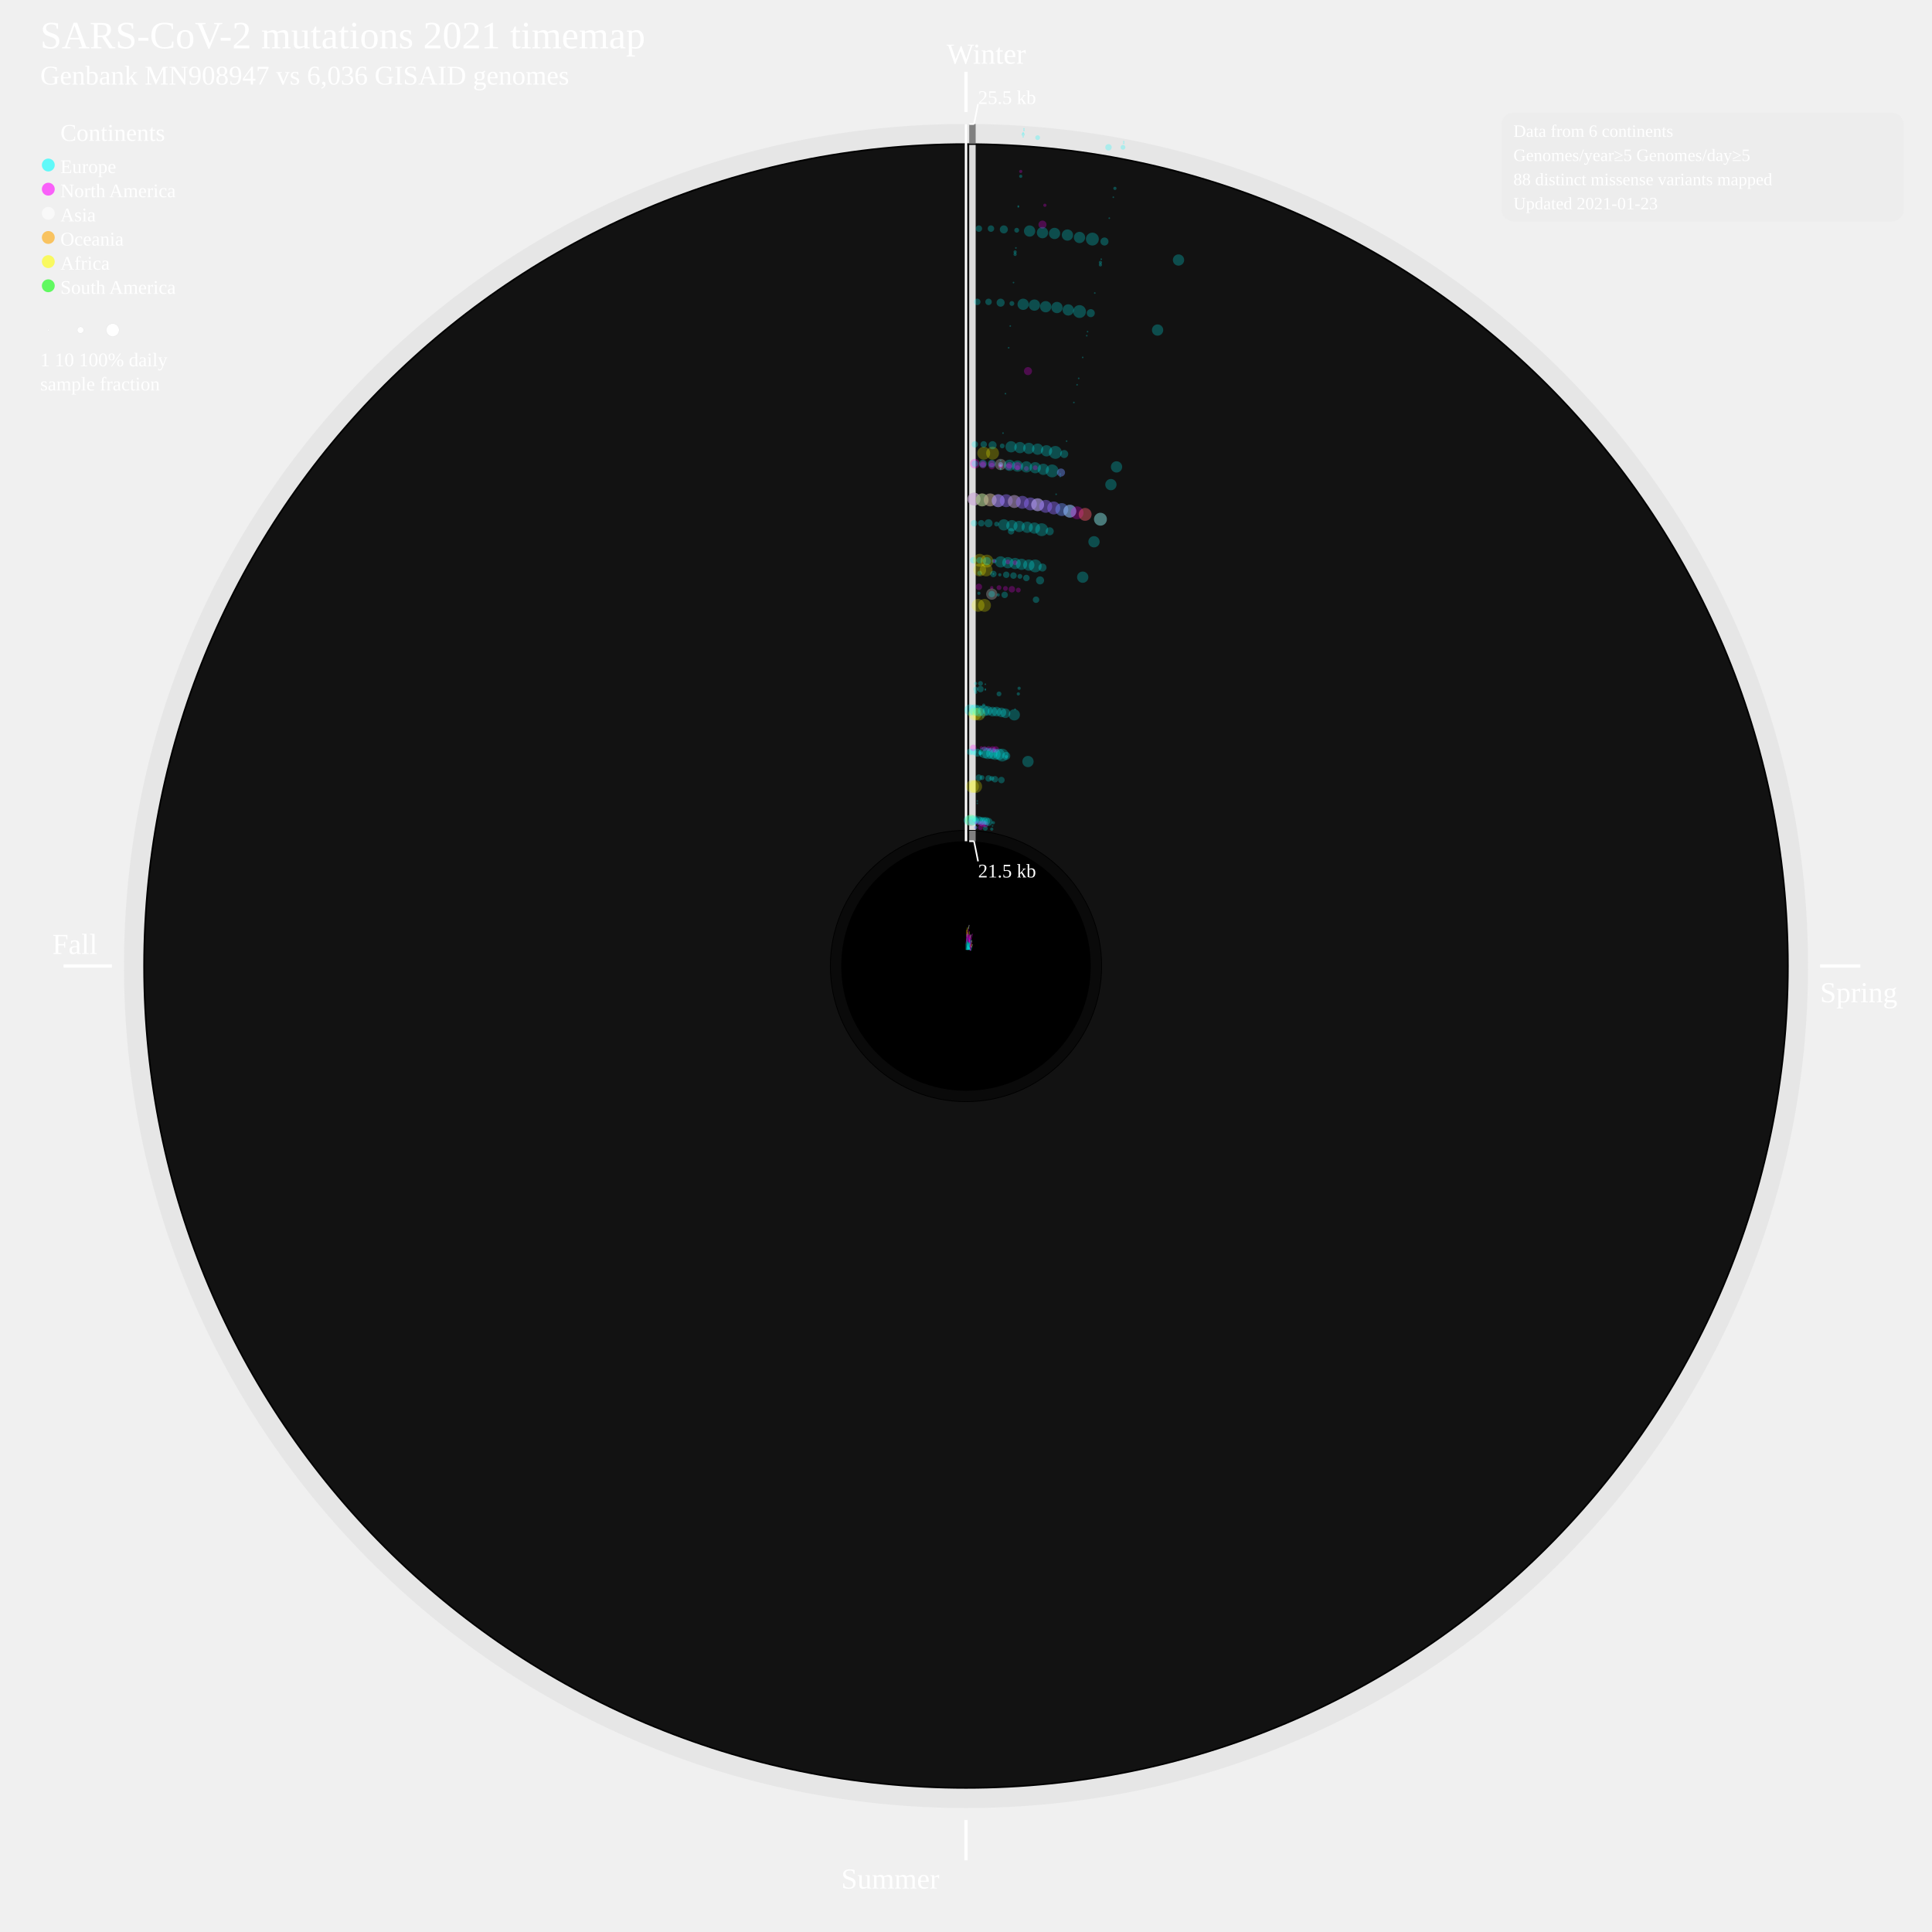
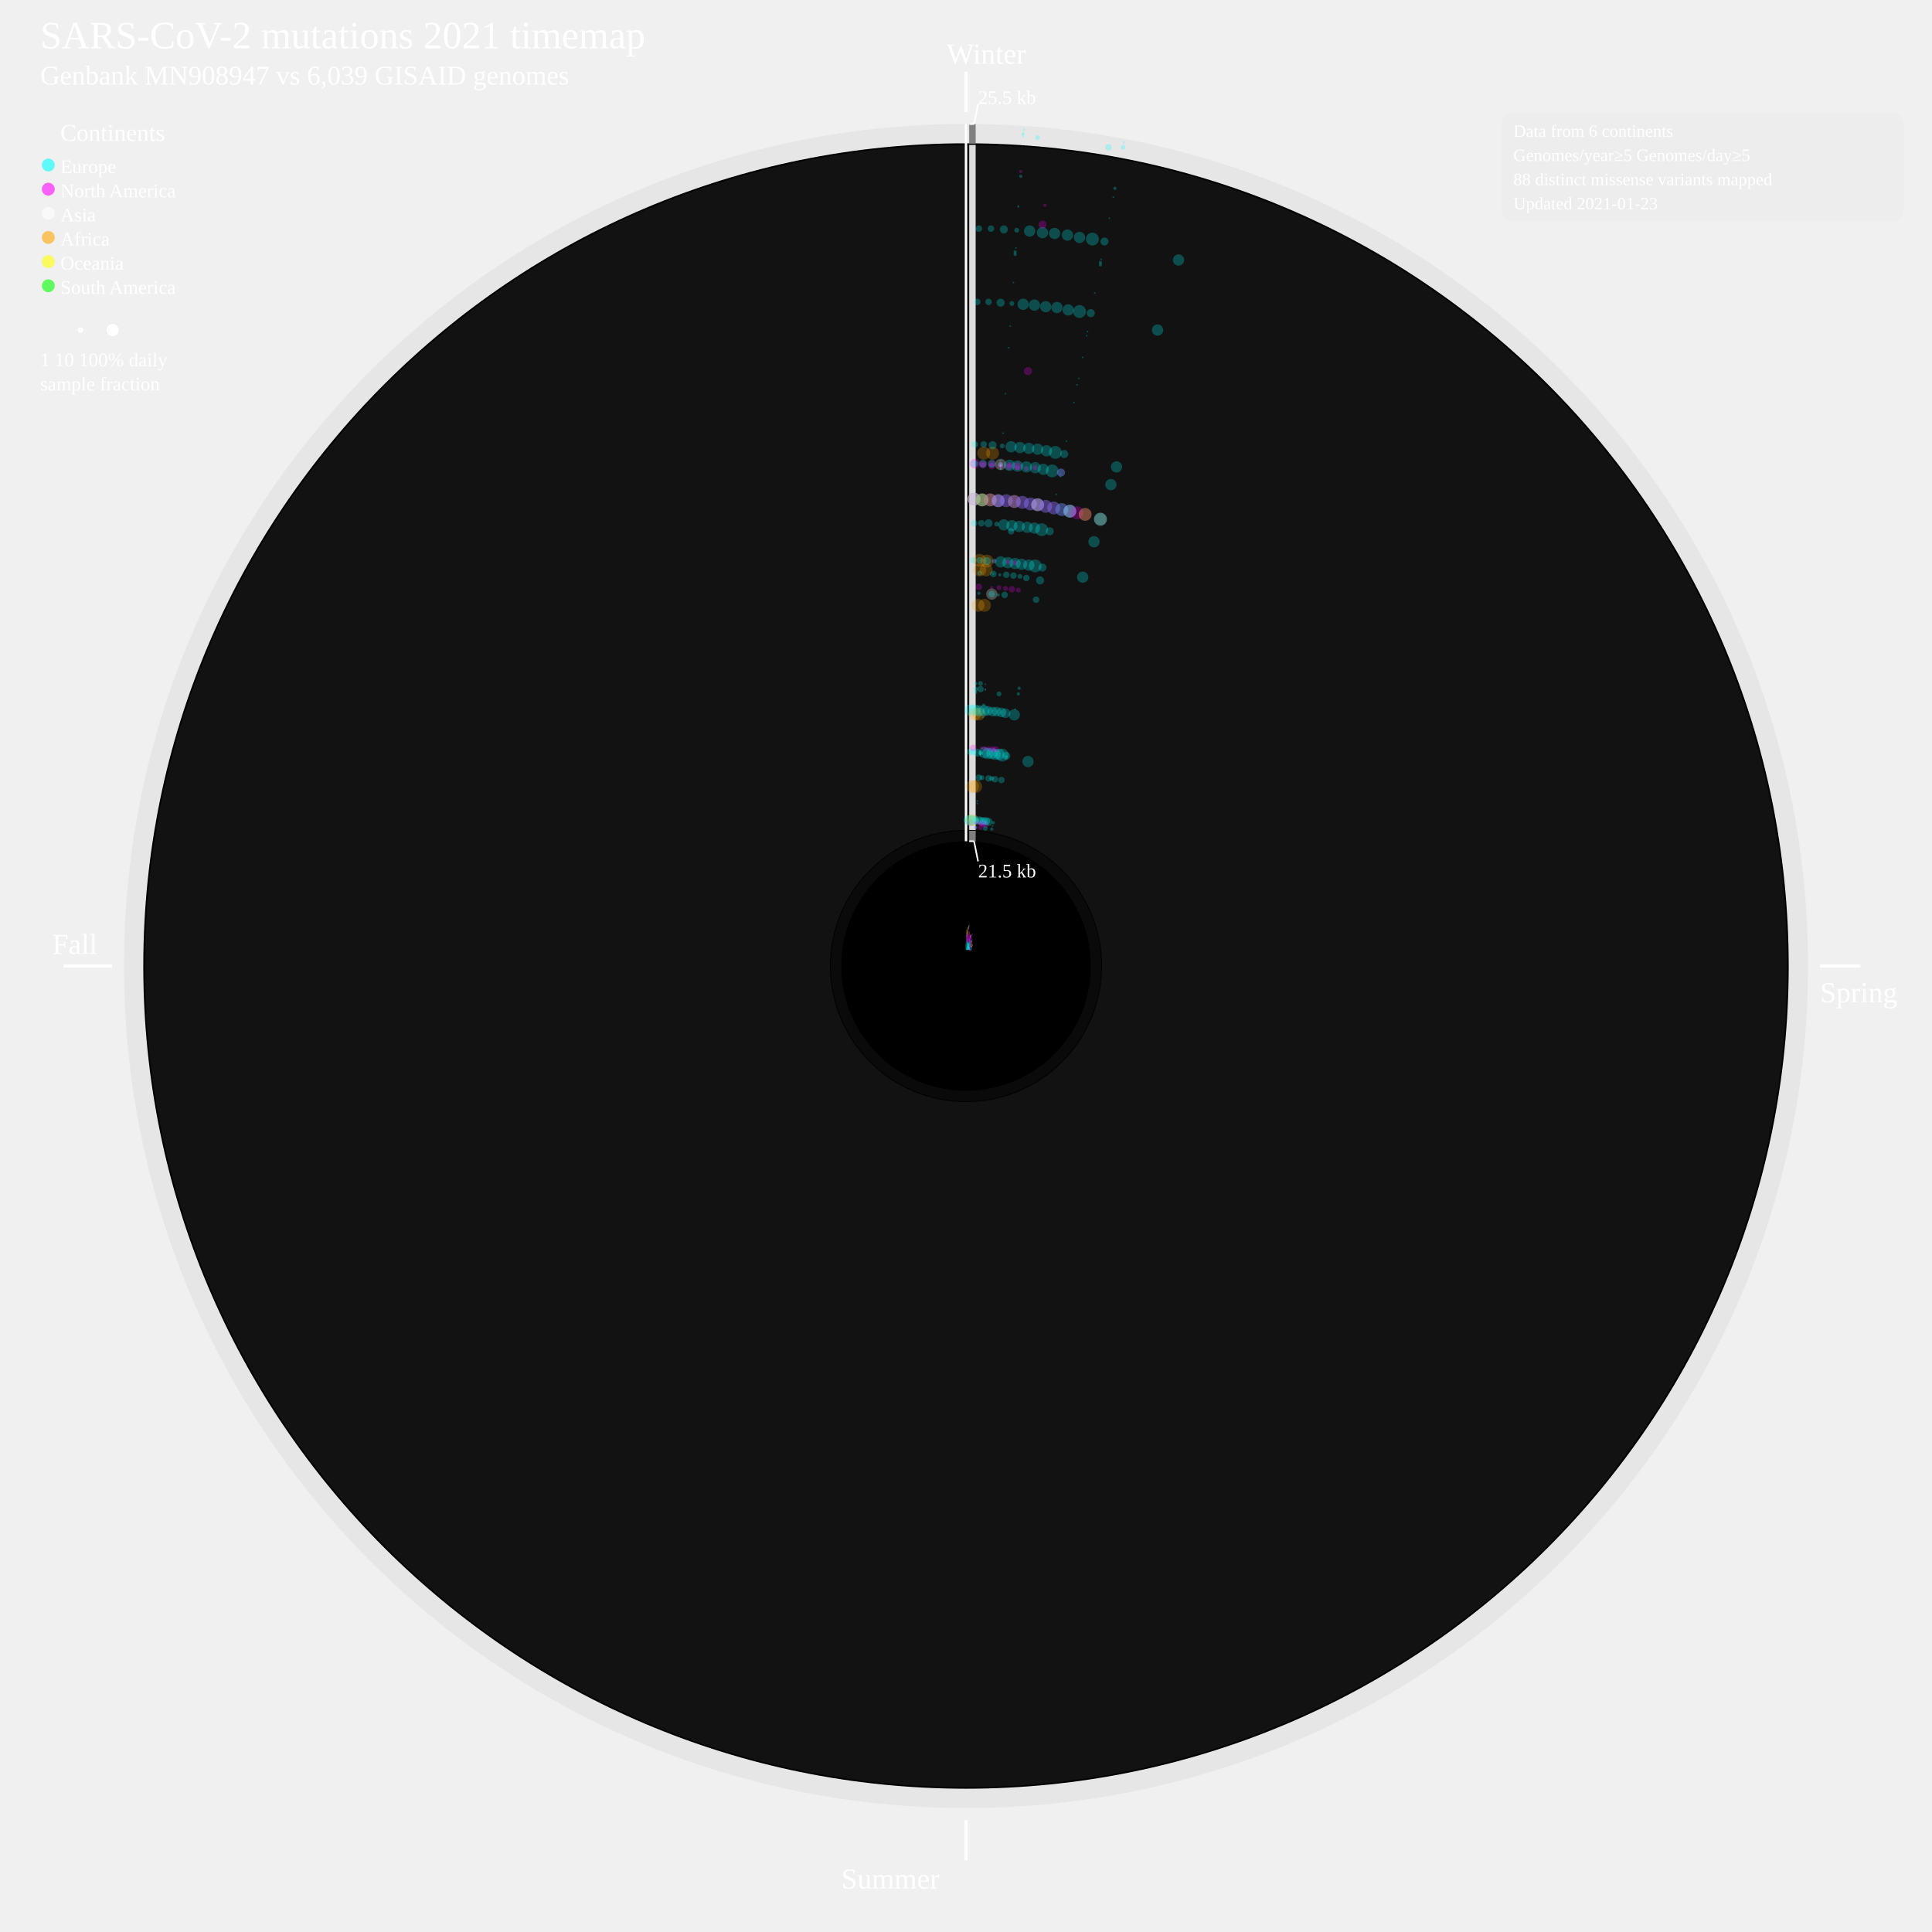
<svg xmlns="http://www.w3.org/2000/svg" width="2400" height="2400" style="background-color:black">
  <defs>
    <style type="text/css">
	.sb {
	stroke-width:0.8;
	stroke-opacity:50%;
	}
	.cv {
	stroke: none;
	fill-opacity:0.25;
	}
	</style>
  </defs>
  <circle cx="1200" cy="1200" r="1046" style="fill:grey;stroke:black;stroke-width:0;fill-opacity:0.085;" />
  <circle cx="1200" cy="1200" r="1022" style="fill:black;stroke:black;stroke-width:0;fill-opacity:1;" />
  <circle cx="1200" cy="1200" r="1020" style="fill:gainsboro;stroke:black;stroke-width:0;fill-opacity:0.085;" />
  <circle cx="1200" cy="1200" r="169" style="fill:black;stroke:black;stroke-width:0;fill-opacity:1;" />
  <circle cx="1200" cy="1200" r="168" style="fill:grey;stroke:black;stroke-width:0;fill-opacity:0.085;" />
  <circle cx="1200" cy="1200" r="155" style="fill:black;stroke:black;stroke-width:0;fill-opacity:1;" />
  <text font-size="4.0em" x="50" y="60" fill="white">SARS-CoV-2 mutations 2021 timemap</text>
-   <text font-size="2.8em" x="50" y="105" fill="white">Genbank MN908947 vs 6,036 GISAID genomes</text>
+   <text font-size="2.8em" x="50" y="105" fill="white">Genbank MN908947 vs 6,039 GISAID genomes</text>
  <line x1="1200" y1="89.131" x2="1200" y2="139.131" style="stroke:white;stroke-width:4" />
  <text font-size="3.0em" x="1176" y="79.131" fill="white">Winter</text>
  <line x1="2261" y1="1200" x2="2311" y2="1200" style="stroke:white;stroke-width:4" />
  <text font-size="3.0em" x="2261" y="1245" fill="white">Spring</text>
  <line x1="1200" y1="2261" x2="1200" y2="2311" style="stroke:white;stroke-width:4" />
  <text font-size="3.0em" x="1045" y="2346" fill="white">Summer</text>
  <line x1="139" y1="1200" x2="79" y2="1200" style="stroke:white;stroke-width:4" />
  <text font-size="3.0em" x="65" y="1185" fill="white">Fall</text>
  <g>
    <line x1="1208" y1="1045" x2="1208" y2="1032" style="stroke:grey;stroke-width:8" />
  </g>
  <g>
    <line x1="1208" y1="1031" x2="1208" y2="180" style="stroke:gainsboro;stroke-width:8" />
  </g>
  <g>
    <line x1="1208" y1="178" x2="1208" y2="154" style="stroke:grey;stroke-width:8" />
  </g>
  <line x1="1200" y1="154.131" x2="1200" y2="1045" style="stroke:white;stroke-width:3" />
  <line x1="1204" y1="154.131" x2="1210" y2="154.131" style="stroke:white;stroke-width:2" />
  <line x1="1210" y1="154.131" x2="1215" y2="129.131" style="stroke:white;stroke-width:2" />
  <line x1="1204" y1="1045" x2="1210" y2="1045" style="stroke:white;stroke-width:2" />
  <line x1="1210" y1="1045" x2="1215" y2="1070" style="stroke:white;stroke-width:2" />
  <text font-size="2.0em" x="1215" y="129.131" fill="white">25.5 kb</text>
  <text font-size="2.0em" x="1215" y="1090" fill="white">21.5 kb</text>
  <text font-size="2.5em" x="75" y="175" fill="white">Continents</text>
  <circle cx="60" cy="205" r="8" style="fill:cyan;stroke:black;stroke-width:0;fill-opacity:0.6;" />
  <text font-size="2.0em" x="75" y="215" fill="white">Europe</text>
  <circle cx="60" cy="235" r="8" style="fill:fuchsia;stroke:black;stroke-width:0;fill-opacity:0.6;" />
  <text font-size="2.0em" x="75" y="245" fill="white">North America</text>
  <circle cx="60" cy="265" r="8" style="fill:white;stroke:black;stroke-width:0;fill-opacity:0.6;" />
  <text font-size="2.0em" x="75" y="275" fill="white">Asia</text>
  <circle cx="60" cy="295" r="8" style="fill:orange;stroke:black;stroke-width:0;fill-opacity:0.6;" />
-   <text font-size="2.0em" x="75" y="305" fill="white">Oceania</text>
+   <text font-size="2.0em" x="75" y="305" fill="white">Africa</text>
  <circle cx="60" cy="325" r="8" style="fill:yellow;stroke:black;stroke-width:0;fill-opacity:0.6;" />
-   <text font-size="2.0em" x="75" y="335" fill="white">Africa</text>
+   <text font-size="2.0em" x="75" y="335" fill="white">Oceania</text>
  <circle cx="60" cy="355" r="8" style="fill:lime;stroke:black;stroke-width:0;fill-opacity:0.6;" />
  <text font-size="2.0em" x="75" y="365" fill="white">South America</text>
  <circle cx="60" cy="410" r="1" style="fill:white;stroke:lightgrey;stroke-width:0.2;" />
  <circle cx="100" cy="410" r="4" style="fill:white;stroke:lightgrey;stroke-width:0.2;" />
  <circle cx="140" cy="410" r="8" style="fill:white;stroke:lightgrey;stroke-width:0.2;" />
  <text font-size="2.0em" x="50" y="455" fill="white">1      10        100% daily</text>
  <text font-size="2.0em" x="50" y="485" fill="white">sample fraction</text>
  <g>
    <line x1="1200" y1="1180" x2="1200" y2="1172" style="stroke:cyan;" class="sb" />
  </g>
  <g>
    <line x1="1200" y1="1172" x2="1201" y2="1164" style="stroke:fuchsia;" class="sb" />
  </g>
  <g>
    <line x1="1201" y1="1164" x2="1201" y2="1160" style="stroke:white;" class="sb" />
  </g>
  <g>
-     <line x1="1201" y1="1160" x2="1201" y2="1155" style="stroke:orange;" class="sb" />
+     <line x1="1201" y1="1160" x2="1201" y2="1155" style="stroke:yellow;" class="sb" />
  </g>
  <g>
    <circle cx="1203" cy="1019" r="6" style="fill:cyan;" class="cv" />
  </g>
  <g>
    <circle cx="1205" cy="934" r="4" style="fill:cyan;" class="cv" />
  </g>
  <g>
    <circle cx="1205" cy="882" r="7" style="fill:cyan;" class="cv" />
  </g>
  <g>
    <circle cx="1209" cy="696" r="4" style="fill:cyan;" class="cv" />
  </g>
  <g>
    <circle cx="1210" cy="650" r="4" style="fill:cyan;" class="cv" />
  </g>
  <g>
-     <circle cx="1210" cy="620" r="8" style="fill:orange;" class="cv" />
+     <circle cx="1210" cy="620" r="8" style="fill:yellow;" class="cv" />
  </g>
  <g>
    <circle cx="1210" cy="620" r="8" style="fill:cyan;" class="cv" />
  </g>
  <g>
    <circle cx="1210" cy="620" r="8" style="fill:fuchsia;" class="cv" />
  </g>
  <g>
    <circle cx="1210" cy="620" r="8" style="fill:white;" class="cv" />
  </g>
  <g>
    <circle cx="1211" cy="576" r="6" style="fill:fuchsia;" class="cv" />
  </g>
  <g>
    <circle cx="1211" cy="576" r="4" style="fill:cyan;" class="cv" />
  </g>
  <g>
    <circle cx="1211" cy="552" r="4" style="fill:cyan;" class="cv" />
  </g>
  <g>
    <circle cx="1214" cy="375" r="4" style="fill:cyan;" class="cv" />
  </g>
  <g>
    <circle cx="1216" cy="284" r="4" style="fill:cyan;" class="cv" />
  </g>
  <g>
    <line x1="1201" y1="1180" x2="1201" y2="1169" style="stroke:cyan;" class="sb" />
  </g>
  <g>
    <line x1="1201" y1="1169" x2="1201" y2="1160" style="stroke:fuchsia;" class="sb" />
  </g>
  <g>
-     <line x1="1201" y1="1160" x2="1201" y2="1157" style="stroke:orange;" class="sb" />
-   </g>
-   <g>
-     <line x1="1201" y1="1157" x2="1202" y2="1152" style="stroke:yellow;" class="sb" />
+     <line x1="1201" y1="1160" x2="1202" y2="1155" style="stroke:orange;" class="sb" />
+   </g>
+   <g>
+     <line x1="1202" y1="1155" x2="1202" y2="1152" style="stroke:yellow;" class="sb" />
  </g>
  <g>
    <circle cx="1206" cy="1022" r="4" style="fill:fuchsia;" class="cv" />
  </g>
  <g>
-     <circle cx="1206" cy="1019" r="7" style="fill:yellow;" class="cv" />
+     <circle cx="1206" cy="1019" r="7" style="fill:orange;" class="cv" />
  </g>
  <g>
    <circle cx="1206" cy="1019" r="7" style="fill:cyan;" class="cv" />
  </g>
  <g>
-     <circle cx="1208" cy="977" r="8" style="fill:yellow;" class="cv" />
+     <circle cx="1208" cy="977" r="8" style="fill:orange;" class="cv" />
  </g>
  <g>
    <circle cx="1209" cy="934" r="4" style="fill:cyan;" class="cv" />
  </g>
  <g>
    <circle cx="1209" cy="929" r="4" style="fill:fuchsia;" class="cv" />
  </g>
  <g>
-     <circle cx="1211" cy="887" r="8" style="fill:yellow;" class="cv" />
+     <circle cx="1211" cy="887" r="8" style="fill:orange;" class="cv" />
  </g>
  <g>
    <circle cx="1211" cy="882" r="7" style="fill:cyan;" class="cv" />
  </g>
  <g>
    <circle cx="1212" cy="860" r="2" style="fill:cyan;" class="cv" />
  </g>
  <g>
    <circle cx="1212" cy="856" r="3" style="fill:cyan;" class="cv" />
  </g>
  <g>
    <circle cx="1212" cy="849" r="2" style="fill:cyan;" class="cv" />
  </g>
  <g>
-     <circle cx="1215" cy="752" r="8" style="fill:yellow;" class="cv" />
+     <circle cx="1215" cy="752" r="8" style="fill:orange;" class="cv" />
  </g>
  <g>
    <circle cx="1216" cy="737" r="2" style="fill:cyan;" class="cv" />
  </g>
  <g>
    <circle cx="1216" cy="729" r="4" style="fill:fuchsia;" class="cv" />
  </g>
  <g>
    <circle cx="1217" cy="712" r="3" style="fill:cyan;" class="cv" />
  </g>
  <g>
-     <circle cx="1217" cy="708" r="8" style="fill:yellow;" class="cv" />
-   </g>
-   <g>
-     <circle cx="1217" cy="696" r="8" style="fill:yellow;" class="cv" />
+     <circle cx="1217" cy="708" r="8" style="fill:orange;" class="cv" />
+   </g>
+   <g>
+     <circle cx="1217" cy="696" r="8" style="fill:orange;" class="cv" />
  </g>
  <g>
    <circle cx="1217" cy="696" r="4" style="fill:cyan;" class="cv" />
  </g>
  <g>
    <circle cx="1219" cy="650" r="4" style="fill:cyan;" class="cv" />
  </g>
  <g>
    <circle cx="1220" cy="621" r="8" style="fill:fuchsia;" class="cv" />
  </g>
  <g>
+     <circle cx="1220" cy="621" r="8" style="fill:orange;" class="cv" />
+   </g>
+   <g>
    <circle cx="1220" cy="621" r="8" style="fill:yellow;" class="cv" />
  </g>
  <g>
-     <circle cx="1220" cy="621" r="8" style="fill:orange;" class="cv" />
-   </g>
-   <g>
    <circle cx="1220" cy="621" r="8" style="fill:cyan;" class="cv" />
  </g>
  <g>
    <circle cx="1221" cy="578" r="4" style="fill:fuchsia;" class="cv" />
  </g>
  <g>
    <circle cx="1221" cy="576" r="5" style="fill:cyan;" class="cv" />
  </g>
  <g>
    <circle cx="1221" cy="576" r="4" style="fill:fuchsia;" class="cv" />
  </g>
  <g>
-     <circle cx="1222" cy="563" r="8" style="fill:yellow;" class="cv" />
+     <circle cx="1222" cy="563" r="8" style="fill:orange;" class="cv" />
  </g>
  <g>
    <circle cx="1222" cy="552" r="4" style="fill:cyan;" class="cv" />
  </g>
  <g>
    <circle cx="1228" cy="375" r="4" style="fill:cyan;" class="cv" />
  </g>
  <g>
    <circle cx="1231" cy="284" r="4" style="fill:cyan;" class="cv" />
  </g>
  <g>
    <line x1="1201" y1="1180" x2="1202" y2="1170" style="stroke:cyan;" class="sb" />
  </g>
  <g>
    <line x1="1202" y1="1170" x2="1202" y2="1162" style="stroke:fuchsia;" class="sb" />
  </g>
  <g>
-     <line x1="1202" y1="1162" x2="1202" y2="1158" style="stroke:yellow;" class="sb" />
+     <line x1="1202" y1="1162" x2="1202" y2="1158" style="stroke:orange;" class="sb" />
+   </g>
+   <g>
+     <circle cx="1209" cy="1019" r="7" style="fill:orange;" class="cv" />
  </g>
  <g>
    <circle cx="1209" cy="1019" r="6" style="fill:cyan;" class="cv" />
  </g>
  <g>
-     <circle cx="1212" cy="977" r="8" style="fill:yellow;" class="cv" />
+     <circle cx="1212" cy="977" r="8" style="fill:orange;" class="cv" />
  </g>
  <g>
    <circle cx="1214" cy="935" r="5" style="fill:cyan;" class="cv" />
  </g>
  <g>
-     <circle cx="1216" cy="887" r="8" style="fill:yellow;" class="cv" />
+     <circle cx="1216" cy="887" r="8" style="fill:orange;" class="cv" />
  </g>
  <g>
    <circle cx="1216" cy="883" r="7" style="fill:cyan;" class="cv" />
  </g>
  <g>
    <circle cx="1218" cy="856" r="4" style="fill:cyan;" class="cv" />
  </g>
  <g>
    <circle cx="1218" cy="849" r="3" style="fill:cyan;" class="cv" />
  </g>
  <g>
-     <circle cx="1223" cy="752" r="8" style="fill:yellow;" class="cv" />
-   </g>
-   <g>
-     <circle cx="1225" cy="708" r="8" style="fill:yellow;" class="cv" />
-   </g>
-   <g>
-     <circle cx="1226" cy="697" r="8" style="fill:yellow;" class="cv" />
+     <circle cx="1223" cy="752" r="8" style="fill:orange;" class="cv" />
+   </g>
+   <g>
+     <circle cx="1225" cy="708" r="8" style="fill:orange;" class="cv" />
+   </g>
+   <g>
+     <circle cx="1226" cy="697" r="8" style="fill:orange;" class="cv" />
  </g>
  <g>
    <circle cx="1226" cy="697" r="5" style="fill:cyan;" class="cv" />
  </g>
  <g>
    <circle cx="1228" cy="650" r="5" style="fill:cyan;" class="cv" />
  </g>
  <g>
    <circle cx="1230" cy="621" r="8" style="fill:cyan;" class="cv" />
  </g>
  <g>
    <circle cx="1230" cy="621" r="8" style="fill:fuchsia;" class="cv" />
  </g>
  <g>
-     <circle cx="1230" cy="621" r="8" style="fill:yellow;" class="cv" />
+     <circle cx="1230" cy="621" r="8" style="fill:orange;" class="cv" />
  </g>
  <g>
    <circle cx="1232" cy="579" r="4" style="fill:fuchsia;" class="cv" />
  </g>
  <g>
    <circle cx="1232" cy="576" r="5" style="fill:cyan;" class="cv" />
  </g>
  <g>
    <circle cx="1232" cy="576" r="4" style="fill:fuchsia;" class="cv" />
  </g>
  <g>
-     <circle cx="1233" cy="563" r="8" style="fill:yellow;" class="cv" />
+     <circle cx="1233" cy="563" r="8" style="fill:orange;" class="cv" />
  </g>
  <g>
    <circle cx="1233" cy="553" r="5" style="fill:cyan;" class="cv" />
  </g>
  <g>
    <circle cx="1243" cy="376" r="5" style="fill:cyan;" class="cv" />
  </g>
  <g>
    <circle cx="1247" cy="285" r="5" style="fill:cyan;" class="cv" />
  </g>
  <g>
    <line x1="1201" y1="1180" x2="1202" y2="1165" style="stroke:cyan;" class="sb" />
  </g>
  <g>
    <line x1="1202" y1="1165" x2="1203" y2="1154" style="stroke:fuchsia;" class="sb" />
  </g>
  <g>
    <line x1="1203" y1="1154" x2="1204" y2="1149" style="stroke:white;" class="sb" />
  </g>
  <g>
    <circle cx="1212" cy="1028" r="2" style="fill:fuchsia;" class="cv" />
  </g>
  <g>
    <circle cx="1212" cy="1028" r="2" style="fill:cyan;" class="cv" />
  </g>
  <g>
    <circle cx="1212" cy="1028" r="0" style="fill:cyan;" class="cv" />
  </g>
  <g>
    <circle cx="1212" cy="1023" r="1" style="fill:cyan;" class="cv" />
  </g>
  <g>
    <circle cx="1212" cy="1022" r="2" style="fill:fuchsia;" class="cv" />
  </g>
  <g>
    <circle cx="1212" cy="1019" r="4" style="fill:cyan;" class="cv" />
  </g>
  <g>
    <circle cx="1213" cy="1018" r="0" style="fill:cyan;" class="cv" />
  </g>
  <g>
    <circle cx="1213" cy="1018" r="0" style="fill:cyan;" class="cv" />
  </g>
  <g>
    <circle cx="1213" cy="1014" r="1" style="fill:cyan;" class="cv" />
  </g>
  <g>
    <circle cx="1214" cy="998" r="1" style="fill:cyan;" class="cv" />
  </g>
  <g>
    <circle cx="1214" cy="995" r="1" style="fill:cyan;" class="cv" />
  </g>
  <g>
    <circle cx="1214" cy="992" r="0" style="fill:cyan;" class="cv" />
  </g>
  <g>
    <circle cx="1216" cy="968" r="0" style="fill:cyan;" class="cv" />
  </g>
  <g>
    <circle cx="1216" cy="966" r="4" style="fill:cyan;" class="cv" />
  </g>
  <g>
    <circle cx="1218" cy="939" r="1" style="fill:cyan;" class="cv" />
  </g>
  <g>
    <circle cx="1218" cy="936" r="2" style="fill:cyan;" class="cv" />
  </g>
  <g>
    <circle cx="1218" cy="935" r="3" style="fill:cyan;" class="cv" />
  </g>
  <g>
    <circle cx="1219" cy="929" r="2" style="fill:fuchsia;" class="cv" />
  </g>
  <g>
    <circle cx="1220" cy="914" r="0" style="fill:cyan;" class="cv" />
  </g>
  <g>
    <circle cx="1221" cy="891" r="1" style="fill:cyan;" class="cv" />
  </g>
  <g>
    <circle cx="1222" cy="883" r="7" style="fill:cyan;" class="cv" />
  </g>
  <g>
    <circle cx="1222" cy="876" r="2" style="fill:cyan;" class="cv" />
  </g>
  <g>
    <circle cx="1224" cy="857" r="1" style="fill:cyan;" class="cv" />
  </g>
  <g>
    <circle cx="1224" cy="856" r="1" style="fill:cyan;" class="cv" />
  </g>
  <g>
    <circle cx="1224" cy="850" r="1" style="fill:cyan;" class="cv" />
  </g>
  <g>
    <circle cx="1232" cy="738" r="7" style="fill:white;" class="cv" />
  </g>
  <g>
    <circle cx="1232" cy="738" r="4" style="fill:cyan;" class="cv" />
  </g>
  <g>
    <circle cx="1232" cy="737" r="0" style="fill:cyan;" class="cv" />
  </g>
  <g>
    <circle cx="1232" cy="730" r="2" style="fill:fuchsia;" class="cv" />
  </g>
  <g>
    <circle cx="1232" cy="730" r="0" style="fill:cyan;" class="cv" />
  </g>
  <g>
    <circle cx="1234" cy="713" r="4" style="fill:cyan;" class="cv" />
  </g>
  <g>
    <circle cx="1234" cy="713" r="1" style="fill:cyan;" class="cv" />
  </g>
  <g>
    <circle cx="1235" cy="697" r="3" style="fill:cyan;" class="cv" />
  </g>
  <g>
    <circle cx="1235" cy="697" r="2" style="fill:fuchsia;" class="cv" />
  </g>
  <g>
    <circle cx="1237" cy="671" r="0" style="fill:cyan;" class="cv" />
  </g>
  <g>
    <circle cx="1237" cy="666" r="0" style="fill:cyan;" class="cv" />
  </g>
  <g>
    <circle cx="1238" cy="651" r="3" style="fill:cyan;" class="cv" />
  </g>
  <g>
    <circle cx="1240" cy="622" r="8" style="fill:white;" class="cv" />
  </g>
  <g>
    <circle cx="1240" cy="622" r="8" style="fill:cyan;" class="cv" />
  </g>
  <g>
    <circle cx="1240" cy="622" r="8" style="fill:fuchsia;" class="cv" />
  </g>
  <g>
    <circle cx="1240" cy="617" r="0" style="fill:cyan;" class="cv" />
  </g>
  <g>
    <circle cx="1240" cy="614" r="0" style="fill:cyan;" class="cv" />
  </g>
  <g>
    <circle cx="1242" cy="595" r="0" style="fill:cyan;" class="cv" />
  </g>
  <g>
    <circle cx="1243" cy="583" r="1" style="fill:cyan;" class="cv" />
  </g>
  <g>
    <circle cx="1243" cy="582" r="1" style="fill:cyan;" class="cv" />
  </g>
  <g>
    <circle cx="1243" cy="579" r="3" style="fill:fuchsia;" class="cv" />
  </g>
  <g>
    <circle cx="1243" cy="579" r="1" style="fill:cyan;" class="cv" />
  </g>
  <g>
    <circle cx="1243" cy="579" r="2" style="fill:fuchsia;" class="cv" />
  </g>
  <g>
    <circle cx="1243" cy="578" r="1" style="fill:cyan;" class="cv" />
  </g>
  <g>
    <circle cx="1243" cy="577" r="3" style="fill:fuchsia;" class="cv" />
  </g>
  <g>
    <circle cx="1243" cy="577" r="3" style="fill:cyan;" class="cv" />
  </g>
  <g>
    <circle cx="1243" cy="577" r="7" style="fill:white;" class="cv" />
  </g>
  <g>
    <circle cx="1243" cy="572" r="1" style="fill:cyan;" class="cv" />
  </g>
  <g>
    <circle cx="1245" cy="554" r="3" style="fill:cyan;" class="cv" />
  </g>
  <g>
    <circle cx="1246" cy="538" r="1" style="fill:cyan;" class="cv" />
  </g>
  <g>
    <circle cx="1249" cy="489" r="1" style="fill:cyan;" class="cv" />
  </g>
  <g>
    <circle cx="1251" cy="458" r="0" style="fill:cyan;" class="cv" />
  </g>
  <g>
    <circle cx="1253" cy="432" r="1" style="fill:cyan;" class="cv" />
  </g>
  <g>
    <circle cx="1255" cy="405" r="1" style="fill:cyan;" class="cv" />
  </g>
  <g>
    <circle cx="1257" cy="377" r="3" style="fill:cyan;" class="cv" />
  </g>
  <g>
    <circle cx="1259" cy="351" r="1" style="fill:cyan;" class="cv" />
  </g>
  <g>
    <circle cx="1260" cy="331" r="0" style="fill:cyan;" class="cv" />
  </g>
  <g>
    <circle cx="1261" cy="317" r="0" style="fill:cyan;" class="cv" />
  </g>
  <g>
    <circle cx="1261" cy="316" r="2" style="fill:cyan;" class="cv" />
  </g>
  <g>
    <circle cx="1261" cy="313" r="2" style="fill:cyan;" class="cv" />
  </g>
  <g>
    <circle cx="1262" cy="308" r="1" style="fill:cyan;" class="cv" />
  </g>
  <g>
    <circle cx="1262" cy="308" r="0" style="fill:cyan;" class="cv" />
  </g>
  <g>
    <circle cx="1263" cy="286" r="3" style="fill:cyan;" class="cv" />
  </g>
  <g>
    <circle cx="1265" cy="261" r="0" style="fill:cyan;" class="cv" />
  </g>
  <g>
    <circle cx="1265" cy="257" r="1" style="fill:cyan;" class="cv" />
  </g>
  <g>
    <circle cx="1265" cy="256" r="1" style="fill:cyan;" class="cv" />
  </g>
  <g>
    <circle cx="1265" cy="253" r="0" style="fill:cyan;" class="cv" />
  </g>
  <g>
    <circle cx="1267" cy="230" r="0" style="fill:cyan;" class="cv" />
  </g>
  <g>
    <circle cx="1268" cy="219" r="2" style="fill:cyan;" class="cv" />
  </g>
  <g>
    <circle cx="1268" cy="218" r="0" style="fill:cyan;" class="cv" />
  </g>
  <g>
    <circle cx="1268" cy="213" r="2" style="fill:fuchsia;" class="cv" />
  </g>
  <g>
    <circle cx="1270" cy="189" r="0" style="fill:cyan;" class="cv" />
  </g>
  <g>
    <circle cx="1271" cy="170" r="1" style="fill:cyan;" class="cv" />
  </g>
  <g>
    <circle cx="1271" cy="167" r="2" style="fill:cyan;" class="cv" />
  </g>
  <g>
    <circle cx="1271" cy="165" r="0" style="fill:cyan;" class="cv" />
  </g>
  <g>
    <circle cx="1271" cy="165" r="1" style="fill:cyan;" class="cv" />
  </g>
  <g>
    <circle cx="1272" cy="162" r="1" style="fill:cyan;" class="cv" />
  </g>
  <g>
    <circle cx="1272" cy="160" r="1" style="fill:cyan;" class="cv" />
  </g>
  <g>
    <line x1="1202" y1="1180" x2="1203" y2="1170" style="stroke:cyan;" class="sb" />
  </g>
  <g>
    <line x1="1203" y1="1170" x2="1203" y2="1160" style="stroke:fuchsia;" class="sb" />
  </g>
  <g>
    <circle cx="1215" cy="1022" r="3" style="fill:fuchsia;" class="cv" />
  </g>
  <g>
    <circle cx="1216" cy="1019" r="5" style="fill:cyan;" class="cv" />
  </g>
  <g>
    <circle cx="1220" cy="966" r="3" style="fill:cyan;" class="cv" />
  </g>
  <g>
    <circle cx="1223" cy="935" r="7" style="fill:cyan;" class="cv" />
  </g>
  <g>
    <circle cx="1223" cy="930" r="3" style="fill:fuchsia;" class="cv" />
  </g>
  <g>
    <circle cx="1227" cy="883" r="6" style="fill:cyan;" class="cv" />
  </g>
  <g>
    <circle cx="1240" cy="739" r="2" style="fill:cyan;" class="cv" />
  </g>
  <g>
    <circle cx="1241" cy="730" r="3" style="fill:fuchsia;" class="cv" />
  </g>
  <g>
    <circle cx="1242" cy="714" r="2" style="fill:cyan;" class="cv" />
  </g>
  <g>
    <circle cx="1243" cy="698" r="7" style="fill:cyan;" class="cv" />
  </g>
  <g>
    <circle cx="1247" cy="652" r="7" style="fill:cyan;" class="cv" />
  </g>
  <g>
    <circle cx="1250" cy="622" r="8" style="fill:cyan;" class="cv" />
  </g>
  <g>
    <circle cx="1250" cy="622" r="8" style="fill:fuchsia;" class="cv" />
  </g>
  <g>
    <circle cx="1253" cy="580" r="4" style="fill:fuchsia;" class="cv" />
  </g>
  <g>
    <circle cx="1254" cy="578" r="7" style="fill:cyan;" class="cv" />
  </g>
  <g>
    <circle cx="1254" cy="578" r="4" style="fill:fuchsia;" class="cv" />
  </g>
  <g>
    <circle cx="1256" cy="555" r="7" style="fill:cyan;" class="cv" />
  </g>
  <g>
    <circle cx="1271" cy="378" r="7" style="fill:cyan;" class="cv" />
  </g>
  <g>
    <circle cx="1279" cy="287" r="7" style="fill:cyan;" class="cv" />
  </g>
  <g>
    <circle cx="1289" cy="171" r="3" style="fill:cyan;" class="cv" />
  </g>
  <g>
    <line x1="1202" y1="1180" x2="1203" y2="1171" style="stroke:cyan;" class="sb" />
  </g>
  <g>
    <line x1="1203" y1="1171" x2="1204" y2="1161" style="stroke:fuchsia;" class="sb" />
  </g>
  <g>
-     <line x1="1204" y1="1161" x2="1204" y2="1157" style="stroke:yellow;" class="sb" />
+     <line x1="1204" y1="1161" x2="1204" y2="1157" style="stroke:orange;" class="sb" />
  </g>
  <g>
    <circle cx="1218" cy="1028" r="3" style="fill:fuchsia;" class="cv" />
  </g>
  <g>
    <circle cx="1218" cy="1023" r="3" style="fill:fuchsia;" class="cv" />
  </g>
  <g>
    <circle cx="1219" cy="1020" r="5" style="fill:cyan;" class="cv" />
  </g>
  <g>
    <circle cx="1227" cy="936" r="7" style="fill:cyan;" class="cv" />
  </g>
  <g>
    <circle cx="1228" cy="930" r="3" style="fill:fuchsia;" class="cv" />
  </g>
  <g>
    <circle cx="1233" cy="884" r="6" style="fill:cyan;" class="cv" />
  </g>
  <g>
    <circle cx="1248" cy="739" r="4" style="fill:cyan;" class="cv" />
  </g>
  <g>
    <circle cx="1249" cy="731" r="3" style="fill:fuchsia;" class="cv" />
  </g>
  <g>
    <circle cx="1250" cy="714" r="4" style="fill:cyan;" class="cv" />
  </g>
  <g>
    <circle cx="1252" cy="699" r="7" style="fill:cyan;" class="cv" />
  </g>
  <g>
    <circle cx="1252" cy="698" r="3" style="fill:fuchsia;" class="cv" />
  </g>
  <g>
    <circle cx="1256" cy="660" r="4" style="fill:cyan;" class="cv" />
  </g>
  <g>
    <circle cx="1257" cy="653" r="7" style="fill:cyan;" class="cv" />
  </g>
  <g>
-     <circle cx="1260" cy="623" r="8" style="fill:yellow;" class="cv" />
+     <circle cx="1260" cy="623" r="8" style="fill:orange;" class="cv" />
  </g>
  <g>
    <circle cx="1260" cy="623" r="8" style="fill:cyan;" class="cv" />
  </g>
  <g>
    <circle cx="1260" cy="623" r="8" style="fill:fuchsia;" class="cv" />
  </g>
  <g>
    <circle cx="1264" cy="581" r="3" style="fill:fuchsia;" class="cv" />
  </g>
  <g>
    <circle cx="1264" cy="579" r="7" style="fill:cyan;" class="cv" />
  </g>
  <g>
    <circle cx="1264" cy="579" r="5" style="fill:fuchsia;" class="cv" />
  </g>
  <g>
    <circle cx="1267" cy="556" r="7" style="fill:cyan;" class="cv" />
  </g>
  <g>
    <circle cx="1277" cy="461" r="5" style="fill:fuchsia;" class="cv" />
  </g>
  <g>
    <circle cx="1285" cy="379" r="7" style="fill:cyan;" class="cv" />
  </g>
  <g>
    <circle cx="1295" cy="289" r="7" style="fill:cyan;" class="cv" />
  </g>
  <g>
    <circle cx="1295" cy="279" r="5" style="fill:fuchsia;" class="cv" />
  </g>
  <g>
    <circle cx="1298" cy="255" r="2" style="fill:fuchsia;" class="cv" />
  </g>
  <g>
    <line x1="1202" y1="1180" x2="1204" y2="1171" style="stroke:cyan;" class="sb" />
  </g>
  <g>
    <line x1="1204" y1="1171" x2="1205" y2="1162" style="stroke:fuchsia;" class="sb" />
  </g>
  <g>
    <circle cx="1221" cy="1023" r="4" style="fill:fuchsia;" class="cv" />
  </g>
  <g>
    <circle cx="1222" cy="1020" r="5" style="fill:cyan;" class="cv" />
  </g>
  <g>
    <circle cx="1228" cy="967" r="4" style="fill:cyan;" class="cv" />
  </g>
  <g>
    <circle cx="1232" cy="936" r="7" style="fill:cyan;" class="cv" />
  </g>
  <g>
    <circle cx="1233" cy="931" r="4" style="fill:fuchsia;" class="cv" />
  </g>
  <g>
    <circle cx="1238" cy="884" r="6" style="fill:cyan;" class="cv" />
  </g>
  <g>
    <circle cx="1241" cy="862" r="3" style="fill:cyan;" class="cv" />
  </g>
  <g>
    <circle cx="1257" cy="732" r="4" style="fill:fuchsia;" class="cv" />
  </g>
  <g>
    <circle cx="1259" cy="715" r="4" style="fill:cyan;" class="cv" />
  </g>
  <g>
    <circle cx="1261" cy="700" r="7" style="fill:cyan;" class="cv" />
  </g>
  <g>
    <circle cx="1261" cy="699" r="3" style="fill:fuchsia;" class="cv" />
  </g>
  <g>
    <circle cx="1266" cy="654" r="7" style="fill:cyan;" class="cv" />
  </g>
  <g>
    <circle cx="1270" cy="624" r="8" style="fill:cyan;" class="cv" />
  </g>
  <g>
    <circle cx="1270" cy="624" r="8" style="fill:fuchsia;" class="cv" />
  </g>
  <g>
    <circle cx="1275" cy="582" r="3" style="fill:fuchsia;" class="cv" />
  </g>
  <g>
    <circle cx="1275" cy="580" r="7" style="fill:cyan;" class="cv" />
  </g>
  <g>
    <circle cx="1278" cy="557" r="7" style="fill:cyan;" class="cv" />
  </g>
  <g>
    <circle cx="1299" cy="381" r="7" style="fill:cyan;" class="cv" />
  </g>
  <g>
    <circle cx="1310" cy="290" r="7" style="fill:cyan;" class="cv" />
  </g>
  <g>
    <line x1="1203" y1="1180" x2="1204" y2="1170" style="stroke:cyan;" class="sb" />
  </g>
  <g>
    <line x1="1204" y1="1170" x2="1205" y2="1161" style="stroke:fuchsia;" class="sb" />
  </g>
  <g>
    <circle cx="1224" cy="1029" r="3" style="fill:cyan;" class="cv" />
  </g>
  <g>
    <circle cx="1224" cy="1024" r="4" style="fill:fuchsia;" class="cv" />
  </g>
  <g>
    <circle cx="1225" cy="1020" r="5" style="fill:cyan;" class="cv" />
  </g>
  <g>
    <circle cx="1232" cy="967" r="3" style="fill:cyan;" class="cv" />
  </g>
  <g>
    <circle cx="1236" cy="937" r="7" style="fill:cyan;" class="cv" />
  </g>
  <g>
    <circle cx="1237" cy="931" r="4" style="fill:fuchsia;" class="cv" />
  </g>
  <g>
    <circle cx="1244" cy="885" r="6" style="fill:cyan;" class="cv" />
  </g>
  <g>
    <circle cx="1265" cy="733" r="3" style="fill:fuchsia;" class="cv" />
  </g>
  <g>
    <circle cx="1267" cy="716" r="3" style="fill:cyan;" class="cv" />
  </g>
  <g>
    <circle cx="1269" cy="701" r="7" style="fill:cyan;" class="cv" />
  </g>
  <g>
    <circle cx="1276" cy="655" r="7" style="fill:cyan;" class="cv" />
  </g>
  <g>
    <circle cx="1280" cy="626" r="8" style="fill:cyan;" class="cv" />
  </g>
  <g>
    <circle cx="1280" cy="626" r="8" style="fill:fuchsia;" class="cv" />
  </g>
  <g>
    <circle cx="1286" cy="581" r="7" style="fill:cyan;" class="cv" />
  </g>
  <g>
    <circle cx="1286" cy="581" r="3" style="fill:fuchsia;" class="cv" />
  </g>
  <g>
    <circle cx="1289" cy="558" r="7" style="fill:cyan;" class="cv" />
  </g>
  <g>
    <circle cx="1313" cy="382" r="7" style="fill:cyan;" class="cv" />
  </g>
  <g>
    <circle cx="1326" cy="292" r="7" style="fill:cyan;" class="cv" />
  </g>
  <g>
    <line x1="1203" y1="1180" x2="1204" y2="1172" style="stroke:cyan;" class="sb" />
  </g>
  <g>
    <line x1="1204" y1="1172" x2="1205" y2="1165" style="stroke:fuchsia;" class="sb" />
  </g>
  <g>
    <line x1="1205" y1="1165" x2="1206" y2="1161" style="stroke:white;" class="sb" />
  </g>
  <g>
    <circle cx="1228" cy="1021" r="5" style="fill:cyan;" class="cv" />
  </g>
  <g>
    <circle cx="1236" cy="968" r="4" style="fill:cyan;" class="cv" />
  </g>
  <g>
    <circle cx="1241" cy="937" r="7" style="fill:cyan;" class="cv" />
  </g>
  <g>
    <circle cx="1249" cy="886" r="6" style="fill:cyan;" class="cv" />
  </g>
  <g>
    <circle cx="1275" cy="718" r="4" style="fill:cyan;" class="cv" />
  </g>
  <g>
    <circle cx="1278" cy="702" r="7" style="fill:cyan;" class="cv" />
  </g>
  <g>
    <circle cx="1285" cy="656" r="7" style="fill:cyan;" class="cv" />
  </g>
  <g>
    <circle cx="1289" cy="627" r="8" style="fill:cyan;" class="cv" />
  </g>
  <g>
    <circle cx="1289" cy="627" r="8" style="fill:fuchsia;" class="cv" />
  </g>
  <g>
    <circle cx="1289" cy="627" r="8" style="fill:white;" class="cv" />
  </g>
  <g>
    <circle cx="1296" cy="583" r="7" style="fill:cyan;" class="cv" />
  </g>
  <g>
    <circle cx="1300" cy="560" r="7" style="fill:cyan;" class="cv" />
  </g>
  <g>
    <circle cx="1327" cy="385" r="7" style="fill:cyan;" class="cv" />
  </g>
  <g>
    <circle cx="1341" cy="295" r="7" style="fill:cyan;" class="cv" />
  </g>
  <g>
    <line x1="1203" y1="1180" x2="1205" y2="1171" style="stroke:cyan;" class="sb" />
  </g>
  <g>
    <line x1="1205" y1="1171" x2="1206" y2="1165" style="stroke:fuchsia;" class="sb" />
  </g>
  <g>
    <circle cx="1245" cy="938" r="8" style="fill:cyan;" class="cv" />
  </g>
  <g>
    <circle cx="1286" cy="703" r="8" style="fill:cyan;" class="cv" />
  </g>
  <g>
    <circle cx="1294" cy="658" r="8" style="fill:cyan;" class="cv" />
  </g>
  <g>
    <circle cx="1299" cy="629" r="8" style="fill:cyan;" class="cv" />
  </g>
  <g>
    <circle cx="1299" cy="629" r="8" style="fill:fuchsia;" class="cv" />
  </g>
  <g>
    <circle cx="1307" cy="585" r="8" style="fill:cyan;" class="cv" />
  </g>
  <g>
    <circle cx="1311" cy="562" r="8" style="fill:cyan;" class="cv" />
  </g>
  <g>
    <circle cx="1341" cy="387" r="8" style="fill:cyan;" class="cv" />
  </g>
  <g>
    <circle cx="1357" cy="297" r="8" style="fill:cyan;" class="cv" />
  </g>
  <g>
    <circle cx="1377" cy="183" r="4" style="fill:cyan;" class="cv" />
  </g>
  <g>
    <line x1="1204" y1="1180" x2="1206" y2="1167" style="stroke:cyan;" class="sb" />
  </g>
  <g>
    <line x1="1206" y1="1167" x2="1208" y2="1160" style="stroke:fuchsia;" class="sb" />
  </g>
  <g>
    <circle cx="1232" cy="1030" r="2" style="fill:cyan;" class="cv" />
  </g>
  <g>
    <circle cx="1233" cy="1026" r="1" style="fill:cyan;" class="cv" />
  </g>
  <g>
    <circle cx="1234" cy="1022" r="2" style="fill:cyan;" class="cv" />
  </g>
  <g>
    <circle cx="1244" cy="969" r="4" style="fill:cyan;" class="cv" />
  </g>
  <g>
    <circle cx="1250" cy="940" r="2" style="fill:cyan;" class="cv" />
  </g>
  <g>
    <circle cx="1250" cy="939" r="5" style="fill:cyan;" class="cv" />
  </g>
  <g>
    <circle cx="1260" cy="888" r="7" style="fill:cyan;" class="cv" />
  </g>
  <g>
    <circle cx="1261" cy="881" r="1" style="fill:cyan;" class="cv" />
  </g>
  <g>
    <circle cx="1265" cy="862" r="2" style="fill:cyan;" class="cv" />
  </g>
  <g>
    <circle cx="1266" cy="855" r="2" style="fill:cyan;" class="cv" />
  </g>
  <g>
    <circle cx="1287" cy="745" r="4" style="fill:cyan;" class="cv" />
  </g>
  <g>
    <circle cx="1292" cy="721" r="5" style="fill:cyan;" class="cv" />
  </g>
  <g>
    <circle cx="1295" cy="705" r="5" style="fill:cyan;" class="cv" />
  </g>
  <g>
    <circle cx="1304" cy="660" r="5" style="fill:cyan;" class="cv" />
  </g>
  <g>
    <circle cx="1309" cy="631" r="8" style="fill:cyan;" class="cv" />
  </g>
  <g>
    <circle cx="1309" cy="631" r="8" style="fill:fuchsia;" class="cv" />
  </g>
  <g>
    <circle cx="1312" cy="614" r="1" style="fill:cyan;" class="cv" />
  </g>
  <g>
    <circle cx="1317" cy="592" r="1" style="fill:cyan;" class="cv" />
  </g>
  <g>
    <circle cx="1317" cy="589" r="1" style="fill:cyan;" class="cv" />
  </g>
  <g>
    <circle cx="1318" cy="587" r="5" style="fill:fuchsia;" class="cv" />
  </g>
  <g>
    <circle cx="1318" cy="587" r="5" style="fill:cyan;" class="cv" />
  </g>
  <g>
    <circle cx="1322" cy="564" r="5" style="fill:cyan;" class="cv" />
  </g>
  <g>
    <circle cx="1325" cy="548" r="1" style="fill:cyan;" class="cv" />
  </g>
  <g>
    <circle cx="1334" cy="500" r="1" style="fill:cyan;" class="cv" />
  </g>
  <g>
    <circle cx="1338" cy="478" r="1" style="fill:cyan;" class="cv" />
  </g>
  <g>
    <circle cx="1340" cy="470" r="1" style="fill:cyan;" class="cv" />
  </g>
  <g>
    <circle cx="1345" cy="444" r="1" style="fill:cyan;" class="cv" />
  </g>
  <g>
    <circle cx="1350" cy="417" r="1" style="fill:cyan;" class="cv" />
  </g>
  <g>
    <circle cx="1351" cy="412" r="1" style="fill:cyan;" class="cv" />
  </g>
  <g>
    <circle cx="1355" cy="389" r="5" style="fill:cyan;" class="cv" />
  </g>
  <g>
    <circle cx="1360" cy="364" r="1" style="fill:cyan;" class="cv" />
  </g>
  <g>
    <circle cx="1367" cy="329" r="2" style="fill:cyan;" class="cv" />
  </g>
  <g>
    <circle cx="1367" cy="326" r="2" style="fill:cyan;" class="cv" />
  </g>
  <g>
    <circle cx="1368" cy="322" r="1" style="fill:cyan;" class="cv" />
  </g>
  <g>
    <circle cx="1372" cy="300" r="5" style="fill:cyan;" class="cv" />
  </g>
  <g>
    <circle cx="1378" cy="271" r="1" style="fill:cyan;" class="cv" />
  </g>
  <g>
    <circle cx="1383" cy="245" r="1" style="fill:cyan;" class="cv" />
  </g>
  <g>
    <circle cx="1385" cy="234" r="2" style="fill:cyan;" class="cv" />
  </g>
  <g>
    <circle cx="1395" cy="183" r="3" style="fill:cyan;" class="cv" />
  </g>
  <g>
    <circle cx="1396" cy="178" r="1" style="fill:cyan;" class="cv" />
  </g>
  <g>
    <circle cx="1396" cy="176" r="1" style="fill:cyan;" class="cv" />
  </g>
  <g>
    <line x1="1204" y1="1180" x2="1205" y2="1176" style="stroke:cyan;" class="sb" />
  </g>
  <g>
    <line x1="1205" y1="1176" x2="1206" y2="1169" style="stroke:fuchsia;" class="sb" />
  </g>
  <g>
    <circle cx="1319" cy="633" r="8" style="fill:fuchsia;" class="cv" />
  </g>
  <g>
    <circle cx="1319" cy="633" r="8" style="fill:cyan;" class="cv" />
  </g>
  <g>
    <line x1="1204" y1="1180" x2="1205" y2="1176" style="stroke:cyan;" class="sb" />
  </g>
  <g>
    <line x1="1205" y1="1176" x2="1207" y2="1171" style="stroke:fuchsia;" class="sb" />
  </g>
  <g>
    <line x1="1207" y1="1171" x2="1207" y2="1168" style="stroke:white;" class="sb" />
  </g>
  <g>
    <circle cx="1329" cy="635" r="8" style="fill:fuchsia;" class="cv" />
  </g>
  <g>
    <circle cx="1329" cy="635" r="8" style="fill:white;" class="cv" />
  </g>
  <g>
    <circle cx="1329" cy="635" r="8" style="fill:cyan;" class="cv" />
  </g>
  <g>
    <line x1="1205" y1="1181" x2="1206" y2="1175" style="stroke:fuchsia;" class="sb" />
  </g>
  <g>
    <circle cx="1338" cy="637" r="8" style="fill:fuchsia;" class="cv" />
  </g>
  <g>
    <line x1="1205" y1="1181" x2="1206" y2="1176" style="stroke:fuchsia;" class="sb" />
  </g>
  <g>
-     <line x1="1206" y1="1176" x2="1207" y2="1172" style="stroke:orange;" class="sb" />
+     <line x1="1206" y1="1176" x2="1207" y2="1172" style="stroke:yellow;" class="sb" />
  </g>
  <g>
    <circle cx="1348" cy="639" r="8" style="fill:fuchsia;" class="cv" />
  </g>
  <g>
-     <circle cx="1348" cy="639" r="8" style="fill:orange;" class="cv" />
+     <circle cx="1348" cy="639" r="8" style="fill:yellow;" class="cv" />
  </g>
  <g>
    <line x1="1206" y1="1181" x2="1207" y2="1177" style="stroke:cyan;" class="sb" />
  </g>
  <g>
    <line x1="1207" y1="1177" x2="1208" y2="1173" style="stroke:white;" class="sb" />
  </g>
  <g>
    <circle cx="1277" cy="946" r="7" style="fill:cyan;" class="cv" />
  </g>
  <g>
    <circle cx="1345" cy="717" r="7" style="fill:cyan;" class="cv" />
  </g>
  <g>
    <circle cx="1359" cy="673" r="7" style="fill:cyan;" class="cv" />
  </g>
  <g>
    <circle cx="1367" cy="645" r="8" style="fill:cyan;" class="cv" />
  </g>
  <g>
    <circle cx="1367" cy="645" r="8" style="fill:white;" class="cv" />
  </g>
  <g>
    <circle cx="1380" cy="602" r="7" style="fill:cyan;" class="cv" />
  </g>
  <g>
    <circle cx="1387" cy="580" r="7" style="fill:cyan;" class="cv" />
  </g>
  <g>
    <circle cx="1438" cy="410" r="7" style="fill:cyan;" class="cv" />
  </g>
  <g>
    <circle cx="1464" cy="323" r="7" style="fill:cyan;" class="cv" />
  </g>
  <rect x="1865" y="140" width="500" height="135" rx="15" style="fill:gainsboro;stroke-width:0;fill-opacity:0.15;" />
  <text font-size="1.8em" x="1880" y="170" fill="white">Data from 6 continents</text>
  <text font-size="1.8em" x="1880" y="200" fill="white">Genomes/year≥5  Genomes/day≥5</text>
  <text font-size="1.8em" x="1880" y="230" fill="white">88 distinct missense variants mapped</text>
  <text font-size="1.8em" x="1880" y="260" fill="white">Updated 2021-01-23</text>
</svg>
